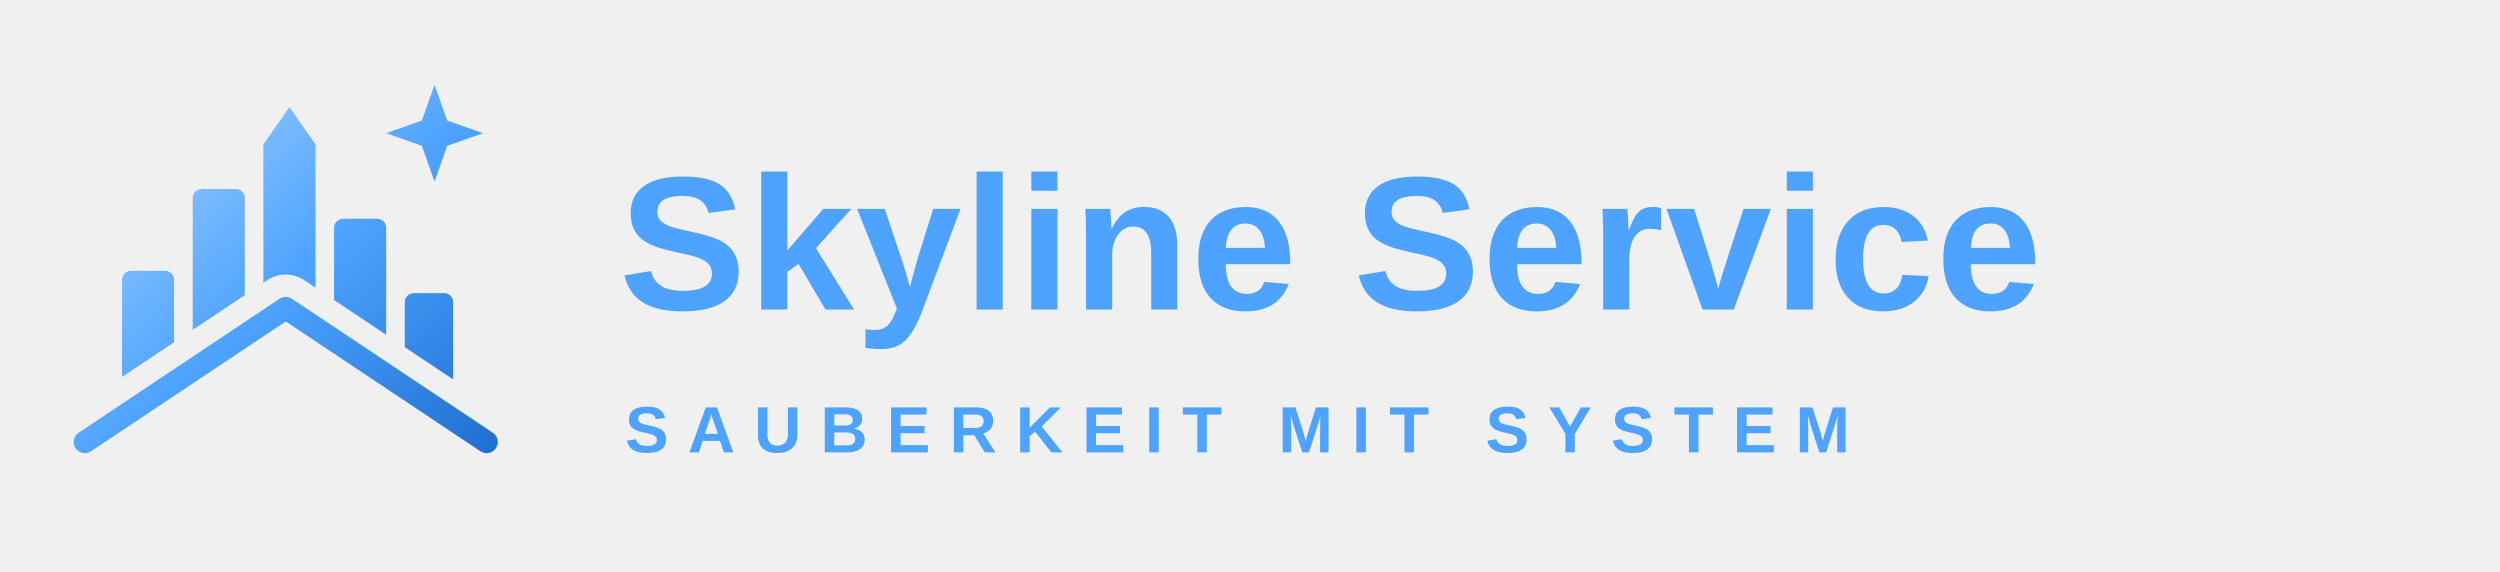
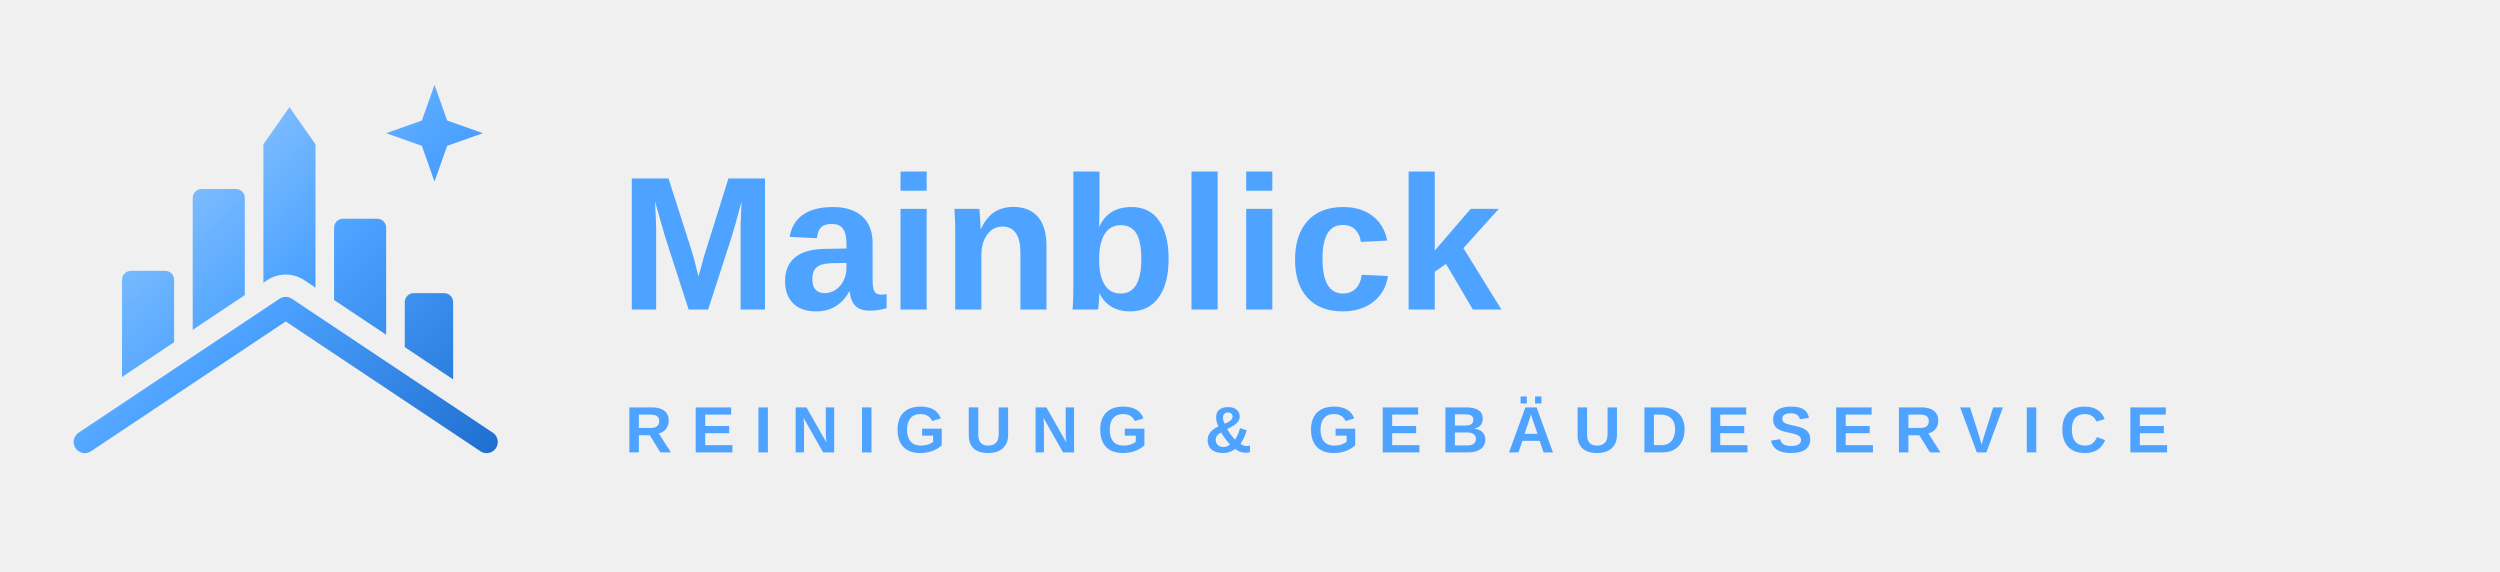
- <svg xmlns="http://www.w3.org/2000/svg" viewBox="0 0 420 96" role="img" aria-label="Skyline Service – Sauberkeit mit System">
+ <svg xmlns="http://www.w3.org/2000/svg" viewBox="0 0 420 96" role="img" aria-label="Mainblick Reinigung &amp; Gebäudeservice Frankfurt">
  <defs>
    <linearGradient id="g" x1="8" y1="6" x2="56" y2="58" gradientUnits="userSpaceOnUse">
      <stop offset="0" stop-color="#A9D3FF" />
      <stop offset=".5" stop-color="#4DA3FF" />
      <stop offset="1" stop-color="#1F6FD1" />
    </linearGradient>
    <mask id="m" maskUnits="userSpaceOnUse" x="0" y="0" width="64" height="64">
      <rect width="64" height="64" fill="#fff" />
      <path d="M5 53 32 35l27 18" fill="none" stroke="#000" stroke-width="9" stroke-linejoin="round" stroke-linecap="round" />
      <path d="M5 53 32 35l27 18v11H5z" fill="#000" />
    </mask>
  </defs>
  <g transform="translate(8 8) scale(1.25)">
    <g fill="url(#g)" mask="url(#m)">
      <rect x="10" y="30" width="7" height="26" rx="1.2" />
      <rect x="19.5" y="19" width="7" height="37" rx="1.2" />
      <path d="M29 56V13l3.5-5 3.5 5v43z" />
      <rect x="38.5" y="23" width="7" height="33" rx="1.2" />
      <rect x="48" y="33" width="6.5" height="23" rx="1.2" />
    </g>
    <path d="M5 53 32 35l27 18" fill="none" stroke="url(#g)" stroke-width="3" stroke-linejoin="round" stroke-linecap="round" />
    <path d="M52 5l1.7 4.8 4.8 1.7-4.8 1.7L52 18l-1.7-4.8-4.8-1.7 4.8-1.7z" fill="url(#g)" />
  </g>
-   <text x="104" y="52" font-family="Saira, 'Helvetica Neue', Arial, sans-serif" font-weight="600" font-size="32" letter-spacing="0.3" fill="#4DA3FF">Skyline Service</text>
-   <text x="105" y="76" font-family="Manrope, 'Helvetica Neue', Arial, sans-serif" font-weight="600" font-size="11" letter-spacing="3.2" fill="#4DA3FF">SAUBERKEIT MIT SYSTEM</text>
+   <text x="104" y="52" font-family="Saira, 'Helvetica Neue', Arial, sans-serif" font-weight="600" font-size="32" letter-spacing="0.3" fill="#4DA3FF">Mainblick</text>
+   <text x="105" y="76" font-family="Manrope, 'Helvetica Neue', Arial, sans-serif" font-weight="600" font-size="11" letter-spacing="3.2" fill="#4DA3FF">REINIGUNG &amp; GEBÄUDESERVICE</text>
</svg>
